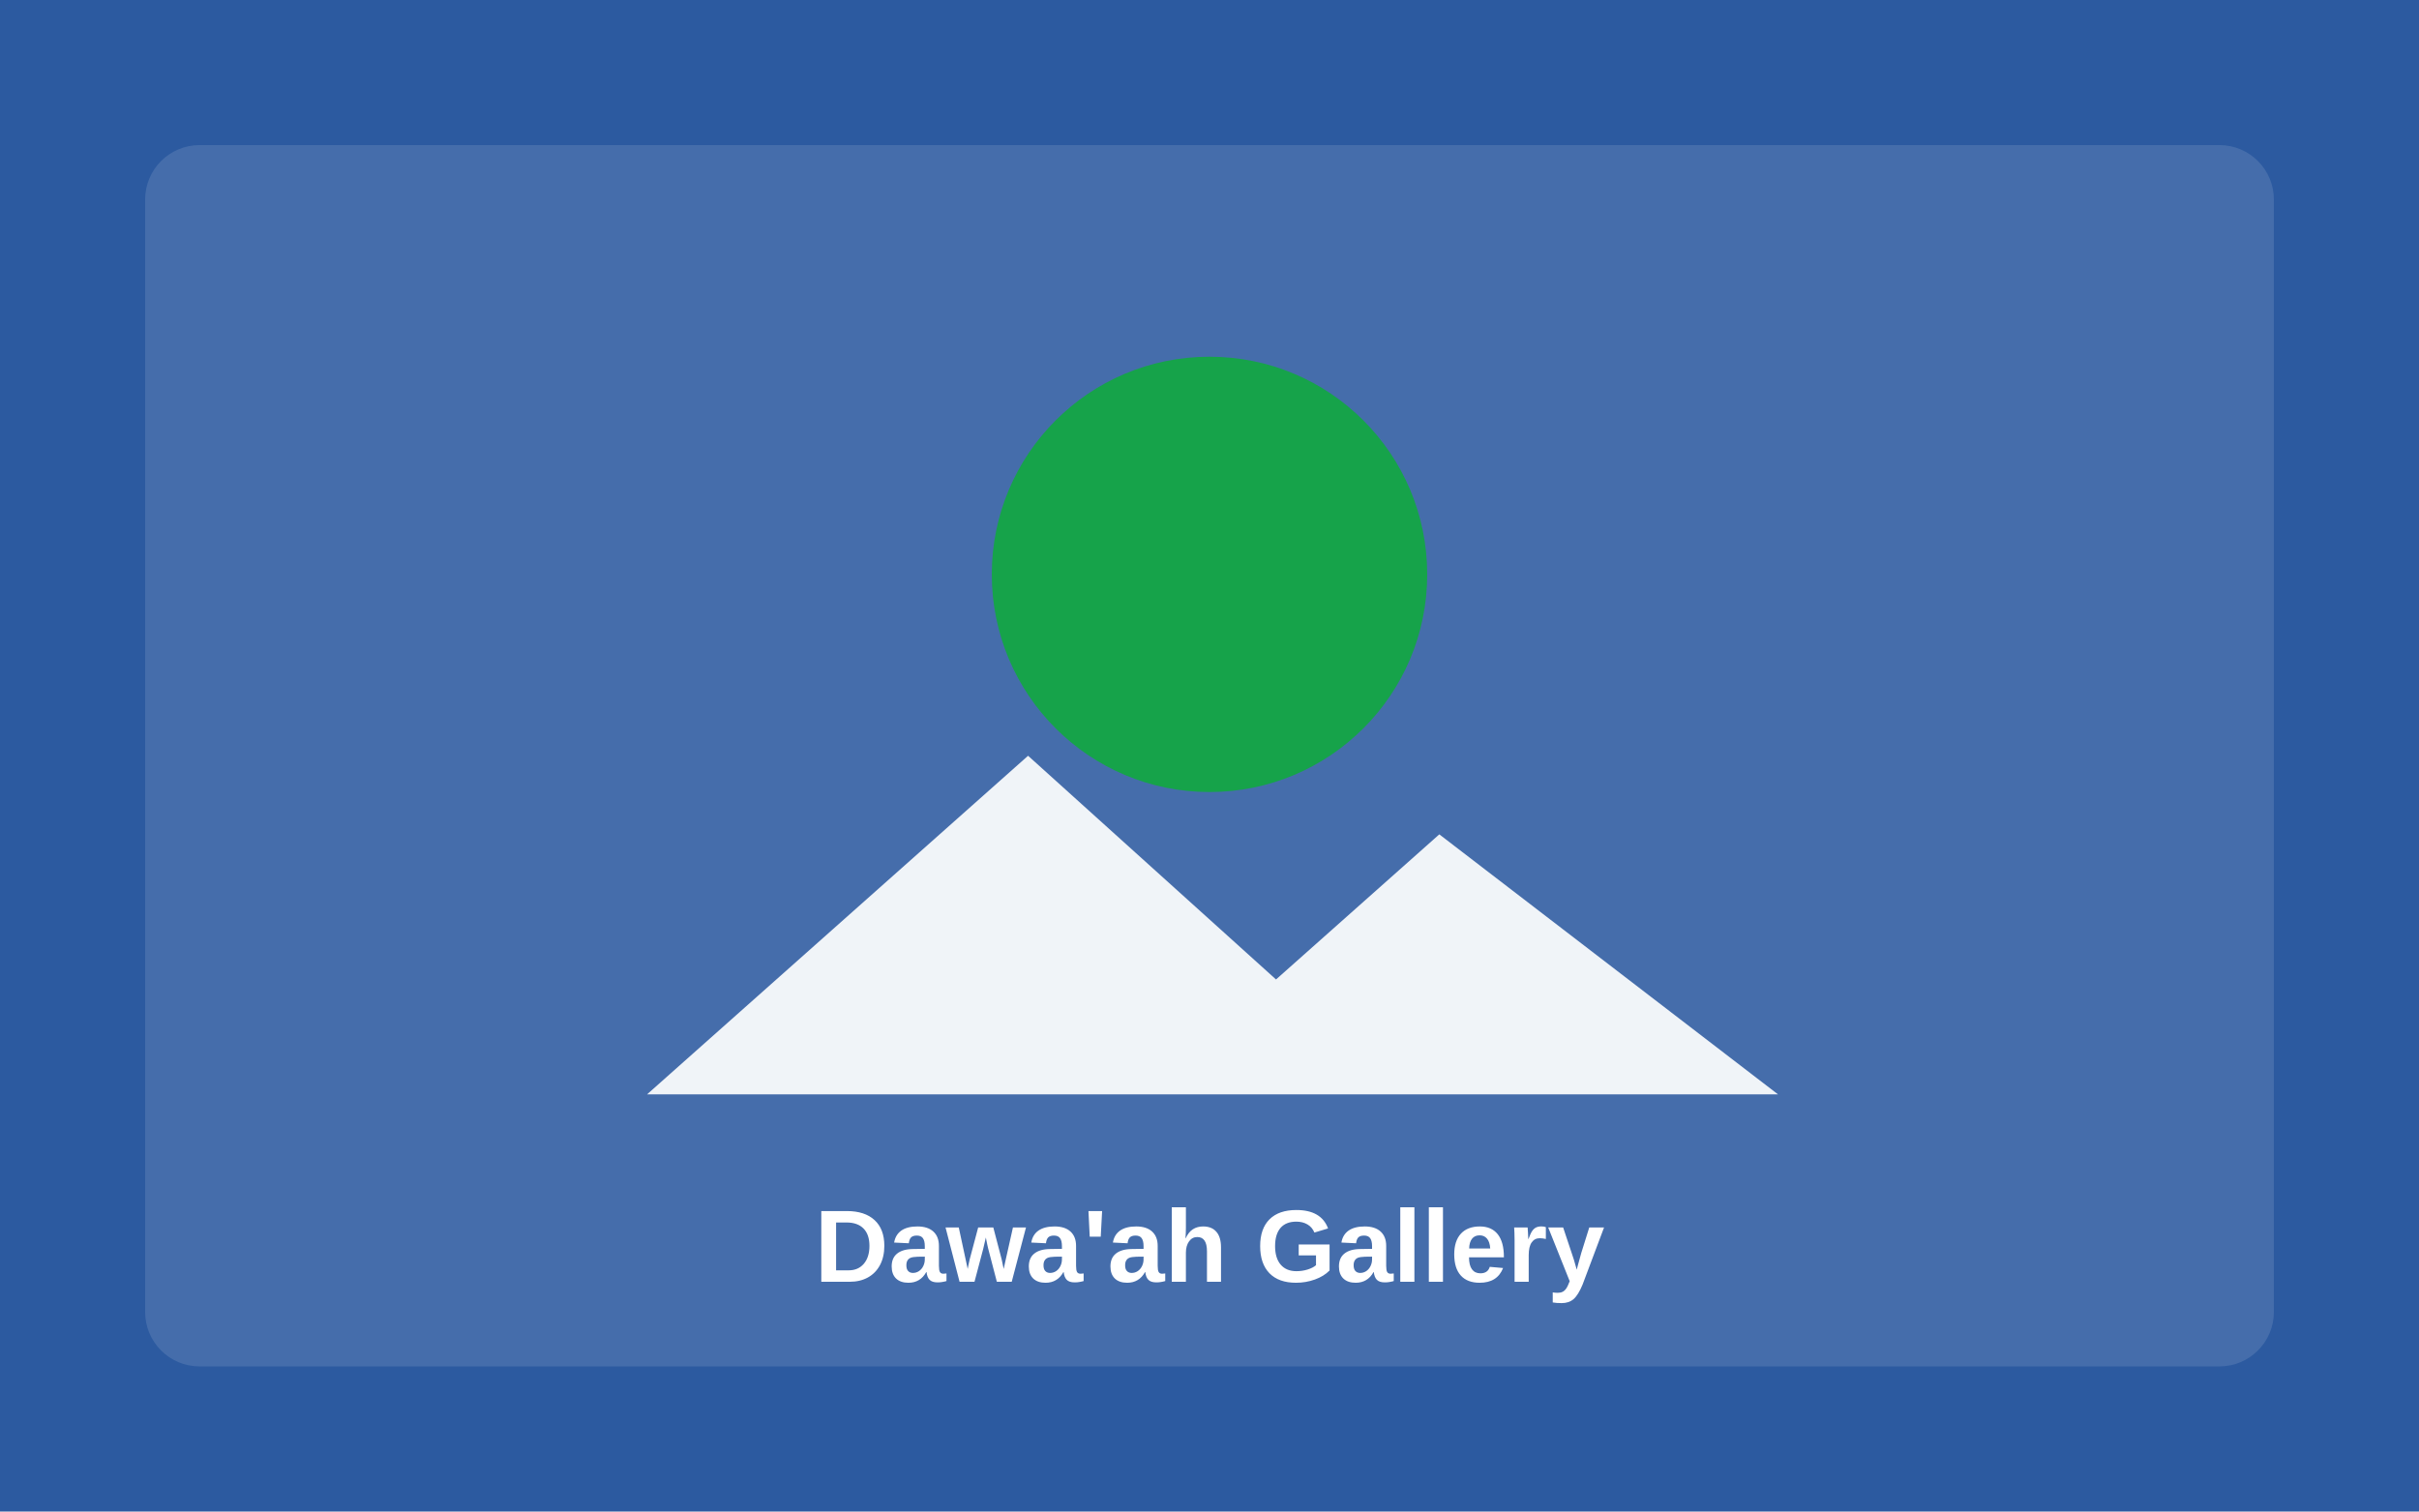
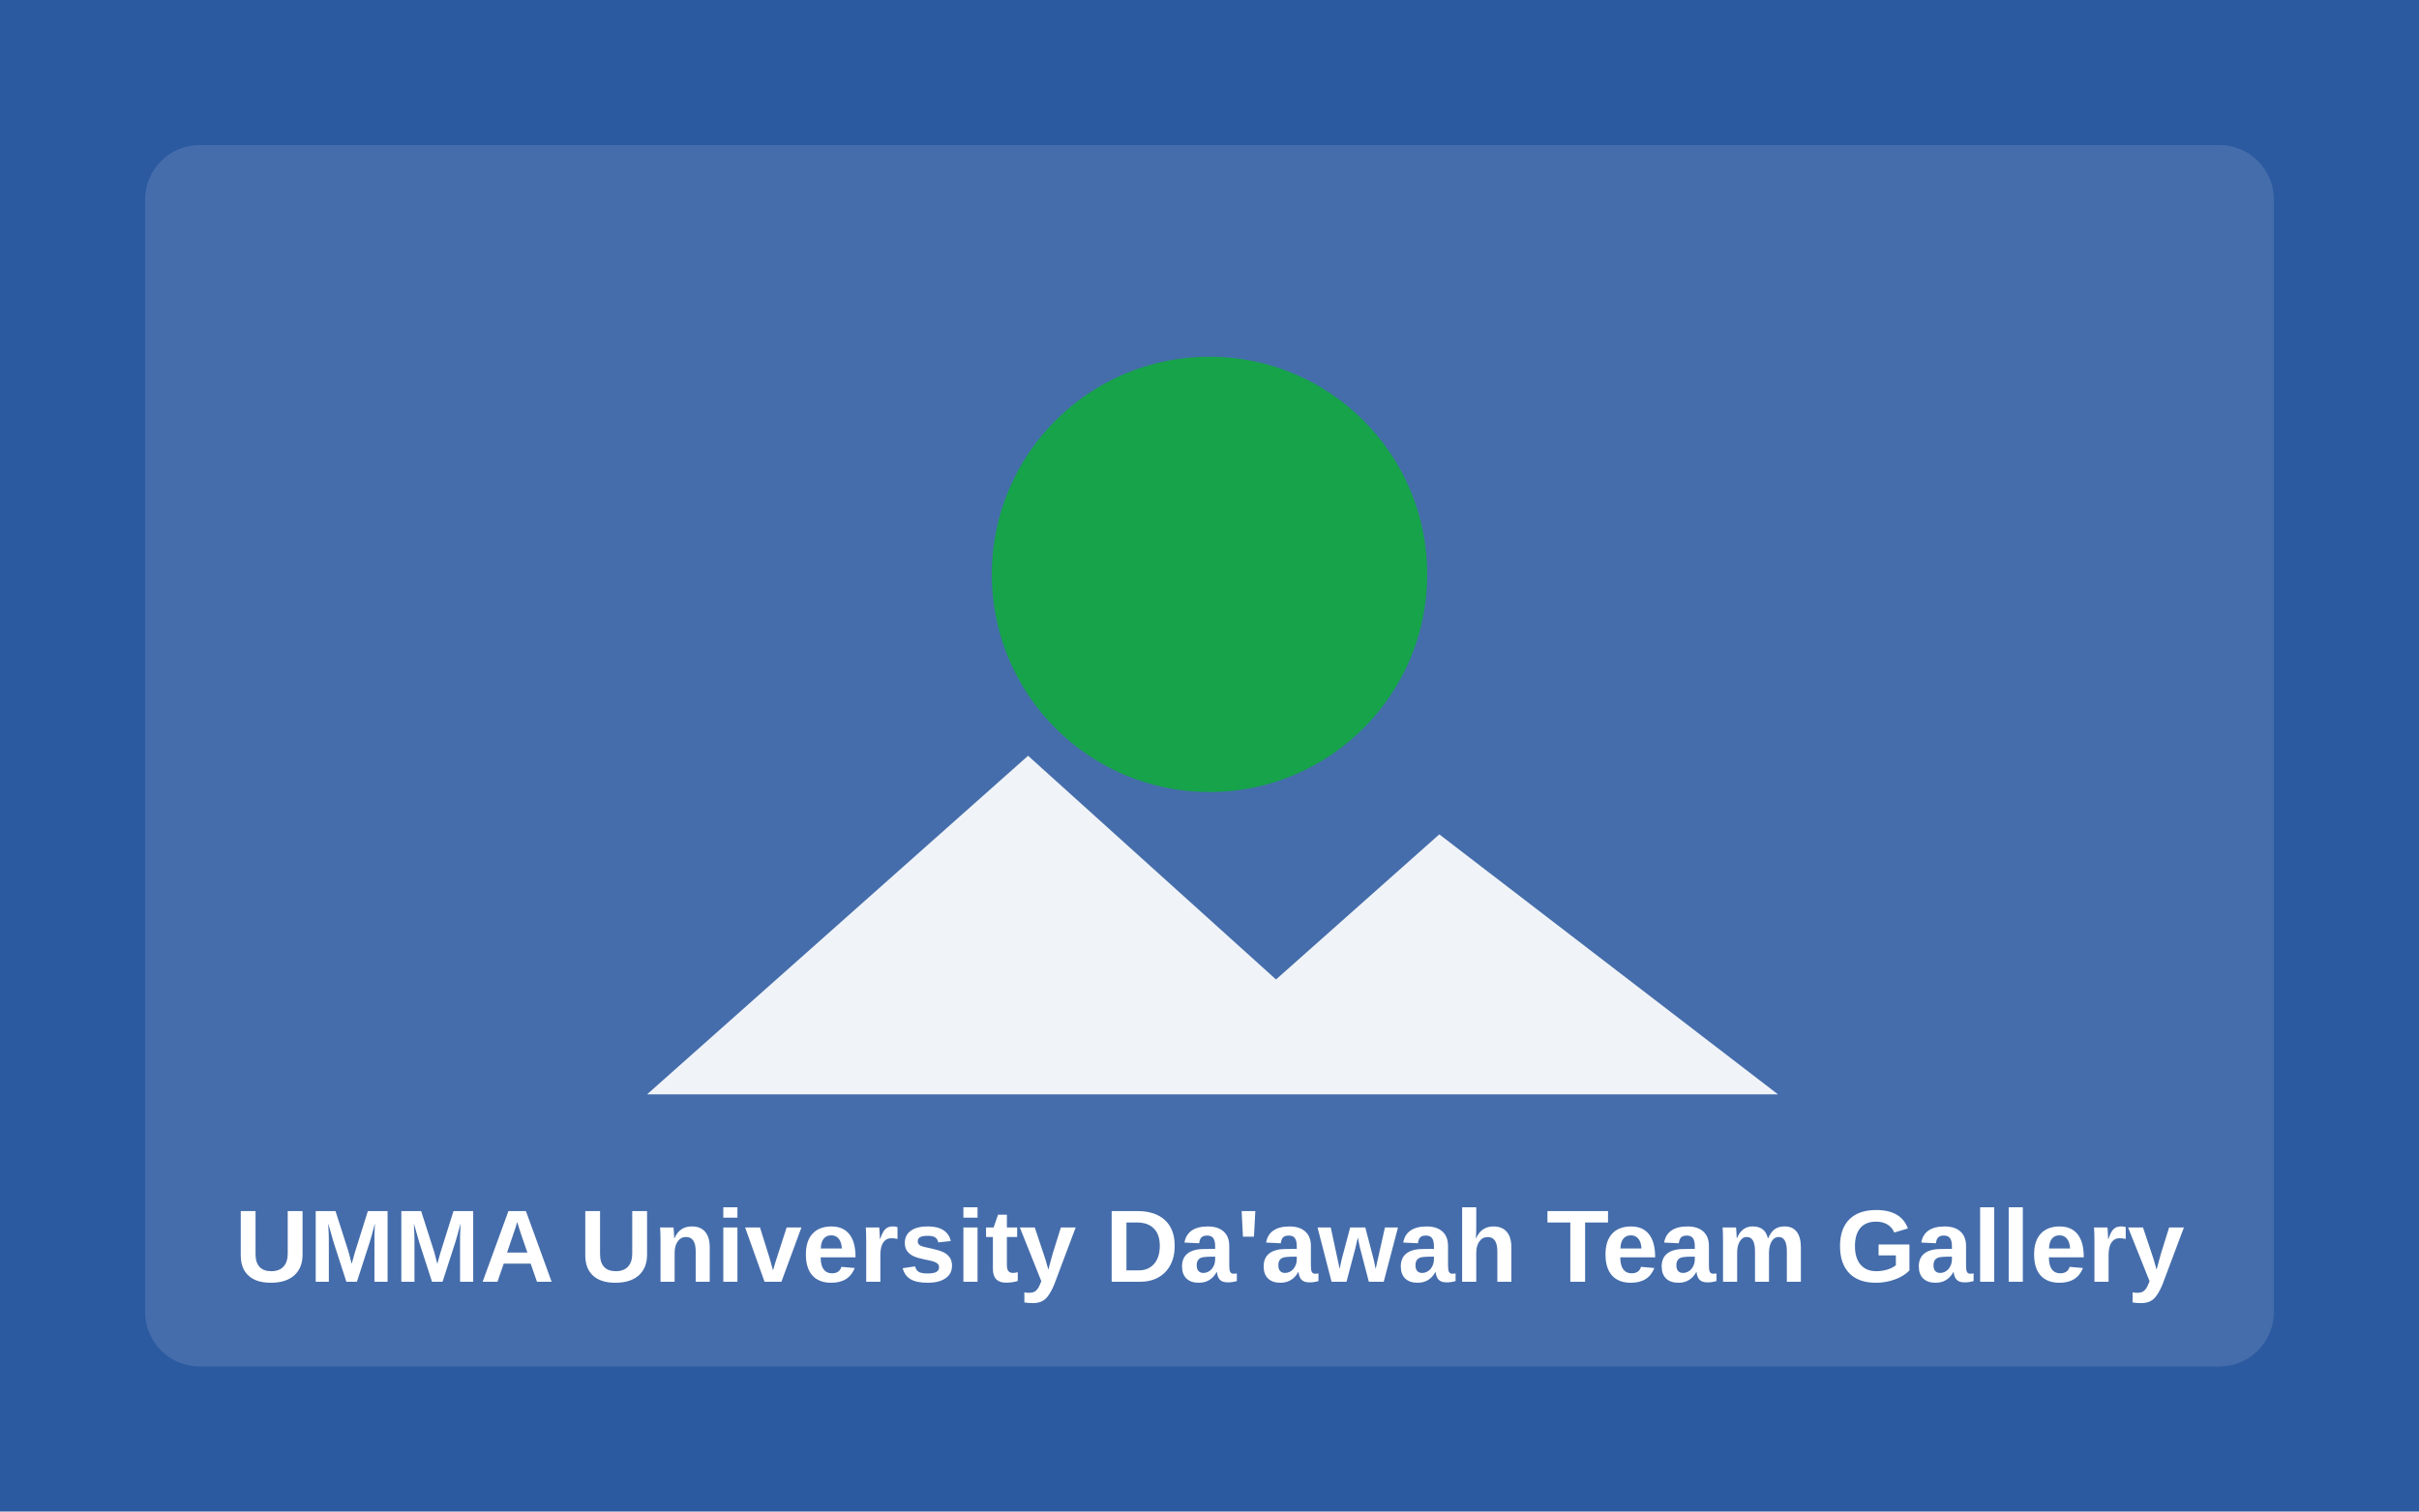
<svg xmlns="http://www.w3.org/2000/svg" width="800" height="500" viewBox="0 0 800 500">
  <rect width="800" height="500" fill="#2c5aa0" />
  <rect x="48" y="48" width="704" height="404" rx="18" fill="#ffffff" opacity="0.12" />
  <circle cx="400" cy="190" r="72" fill="#16a34a" />
  <path d="M214 362L340 250l82 74 54-48 112 86H214z" fill="#ffffff" opacity="0.92" />
-   <text x="400" y="424" text-anchor="middle" font-family="Arial, sans-serif" font-size="34" font-weight="700" fill="#ffffff">Dawa'ah Gallery</text>
+   <text x="400" y="424" text-anchor="middle" font-family="Arial, sans-serif" font-size="34" font-weight="700" fill="#ffffff">UMMA University Da'awah Team Gallery</text>
</svg>
